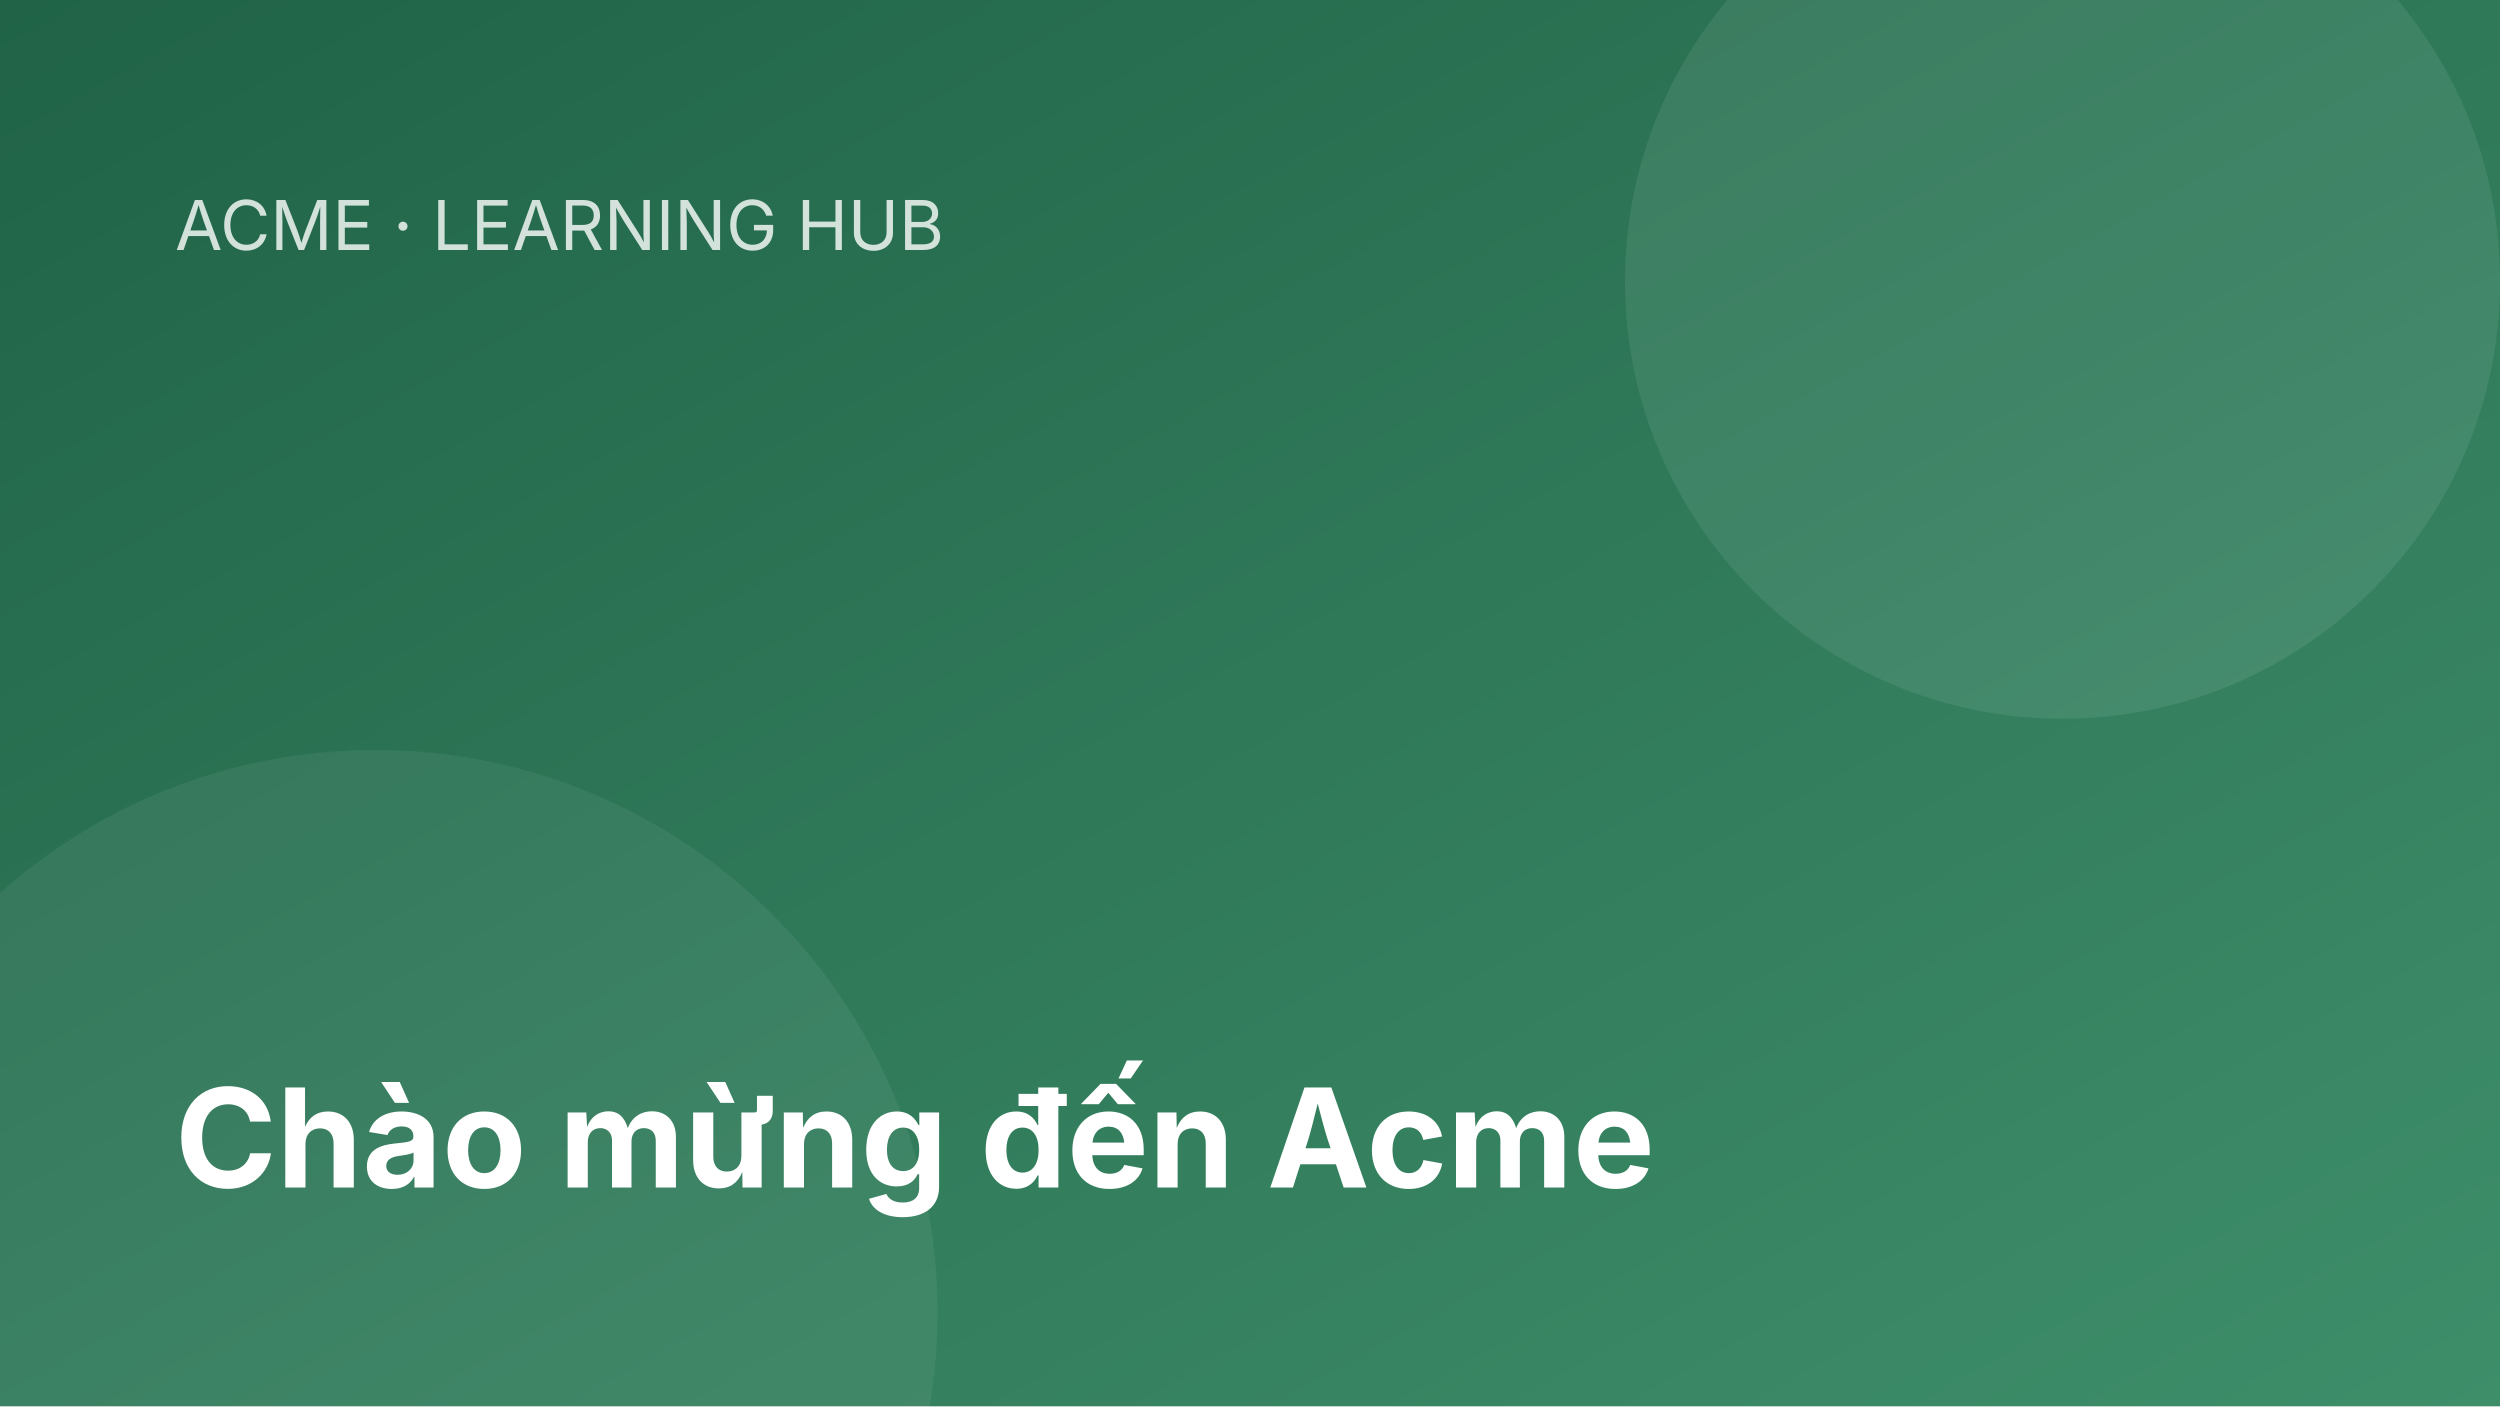
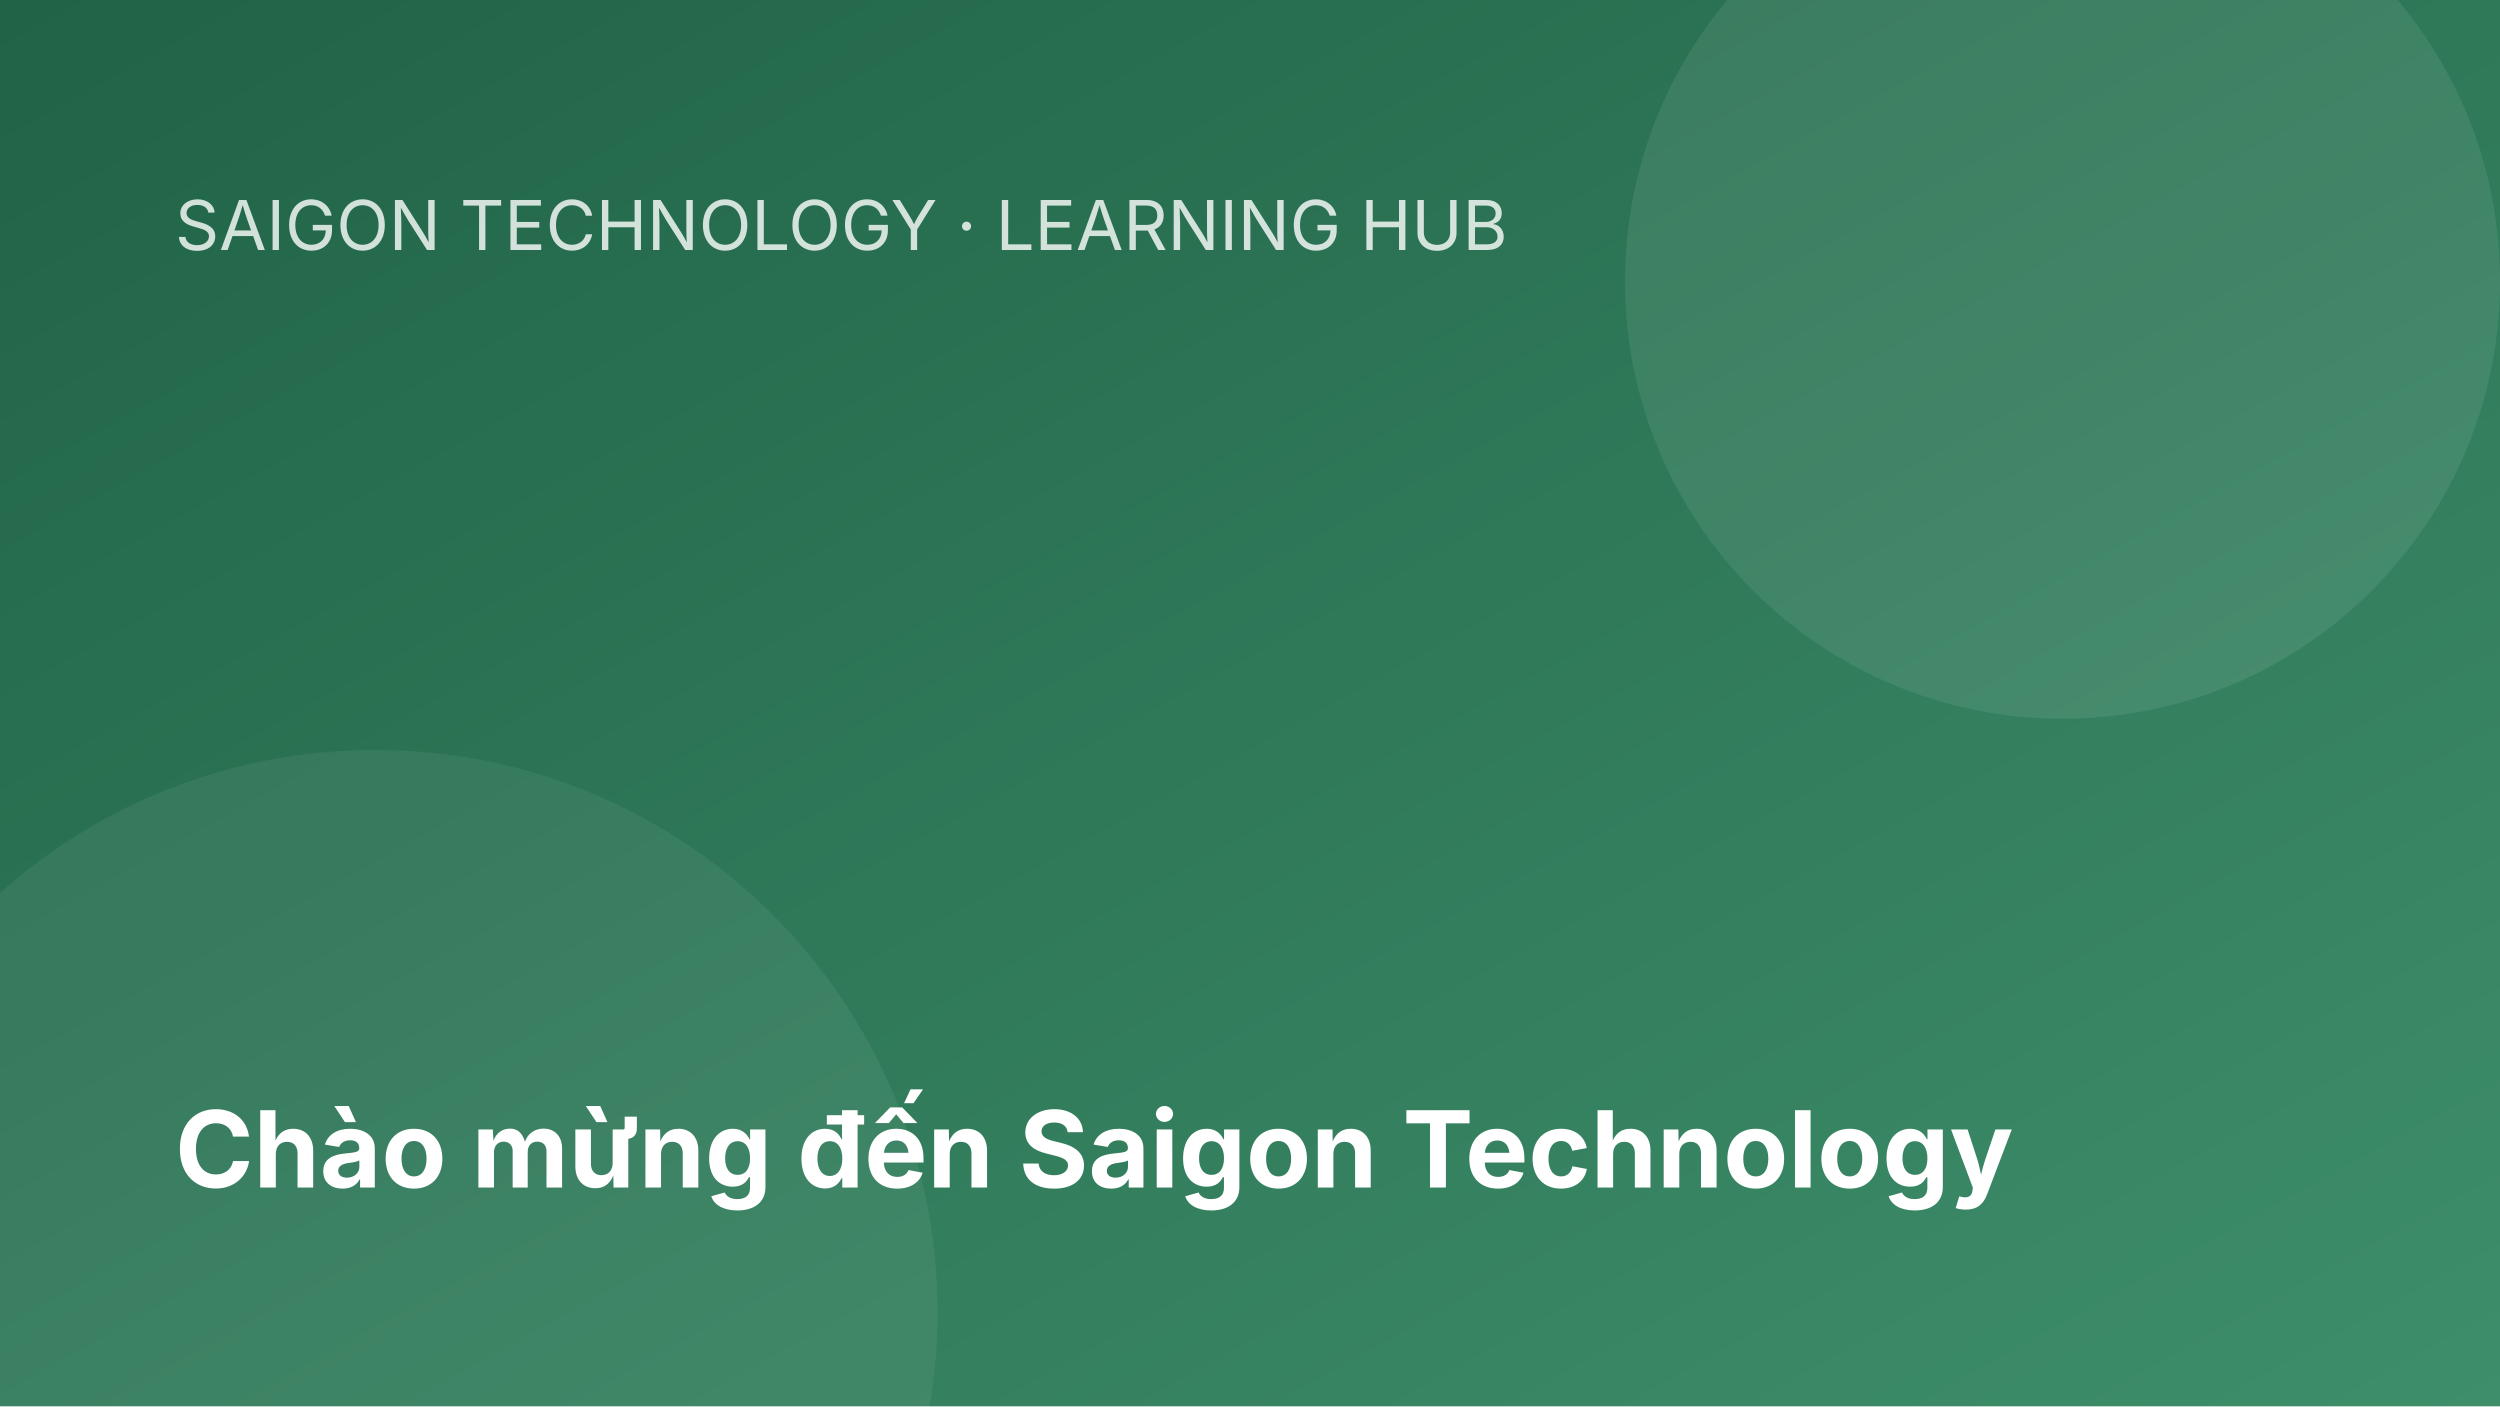
<svg xmlns="http://www.w3.org/2000/svg" width="800" height="450" viewBox="0 0 800 450">
  <defs>
    <linearGradient id="g" x1="0" y1="0" x2="1" y2="1">
      <stop offset="0" stop-color="#206347" />
      <stop offset="1" stop-color="#3E8E6A" />
    </linearGradient>
  </defs>
  <rect width="800" height="450" fill="url(#g)" />
  <circle cx="660" cy="90" r="140" fill="#ffffff" fill-opacity="0.08" />
  <circle cx="120" cy="420" r="180" fill="#ffffff" fill-opacity="0.06" />
-   <text x="56" y="380" font-family="Inter, Segoe UI, Arial" font-size="44" font-weight="700" fill="#ffffff">Chào mừng đến Acme</text>
-   <text x="56" y="80" font-family="Inter, Segoe UI, Arial" font-size="22" fill="#ffffff" fill-opacity="0.8">ACME · LEARNING HUB</text>
+   <text x="56" y="380" font-family="Inter, Segoe UI, Arial" font-size="34" font-weight="700" fill="#ffffff">Chào mừng đến Saigon Technology</text>
+   <text x="56" y="80" font-family="Inter, Segoe UI, Arial" font-size="22" fill="#ffffff" fill-opacity="0.8">SAIGON TECHNOLOGY · LEARNING HUB</text>
</svg>
